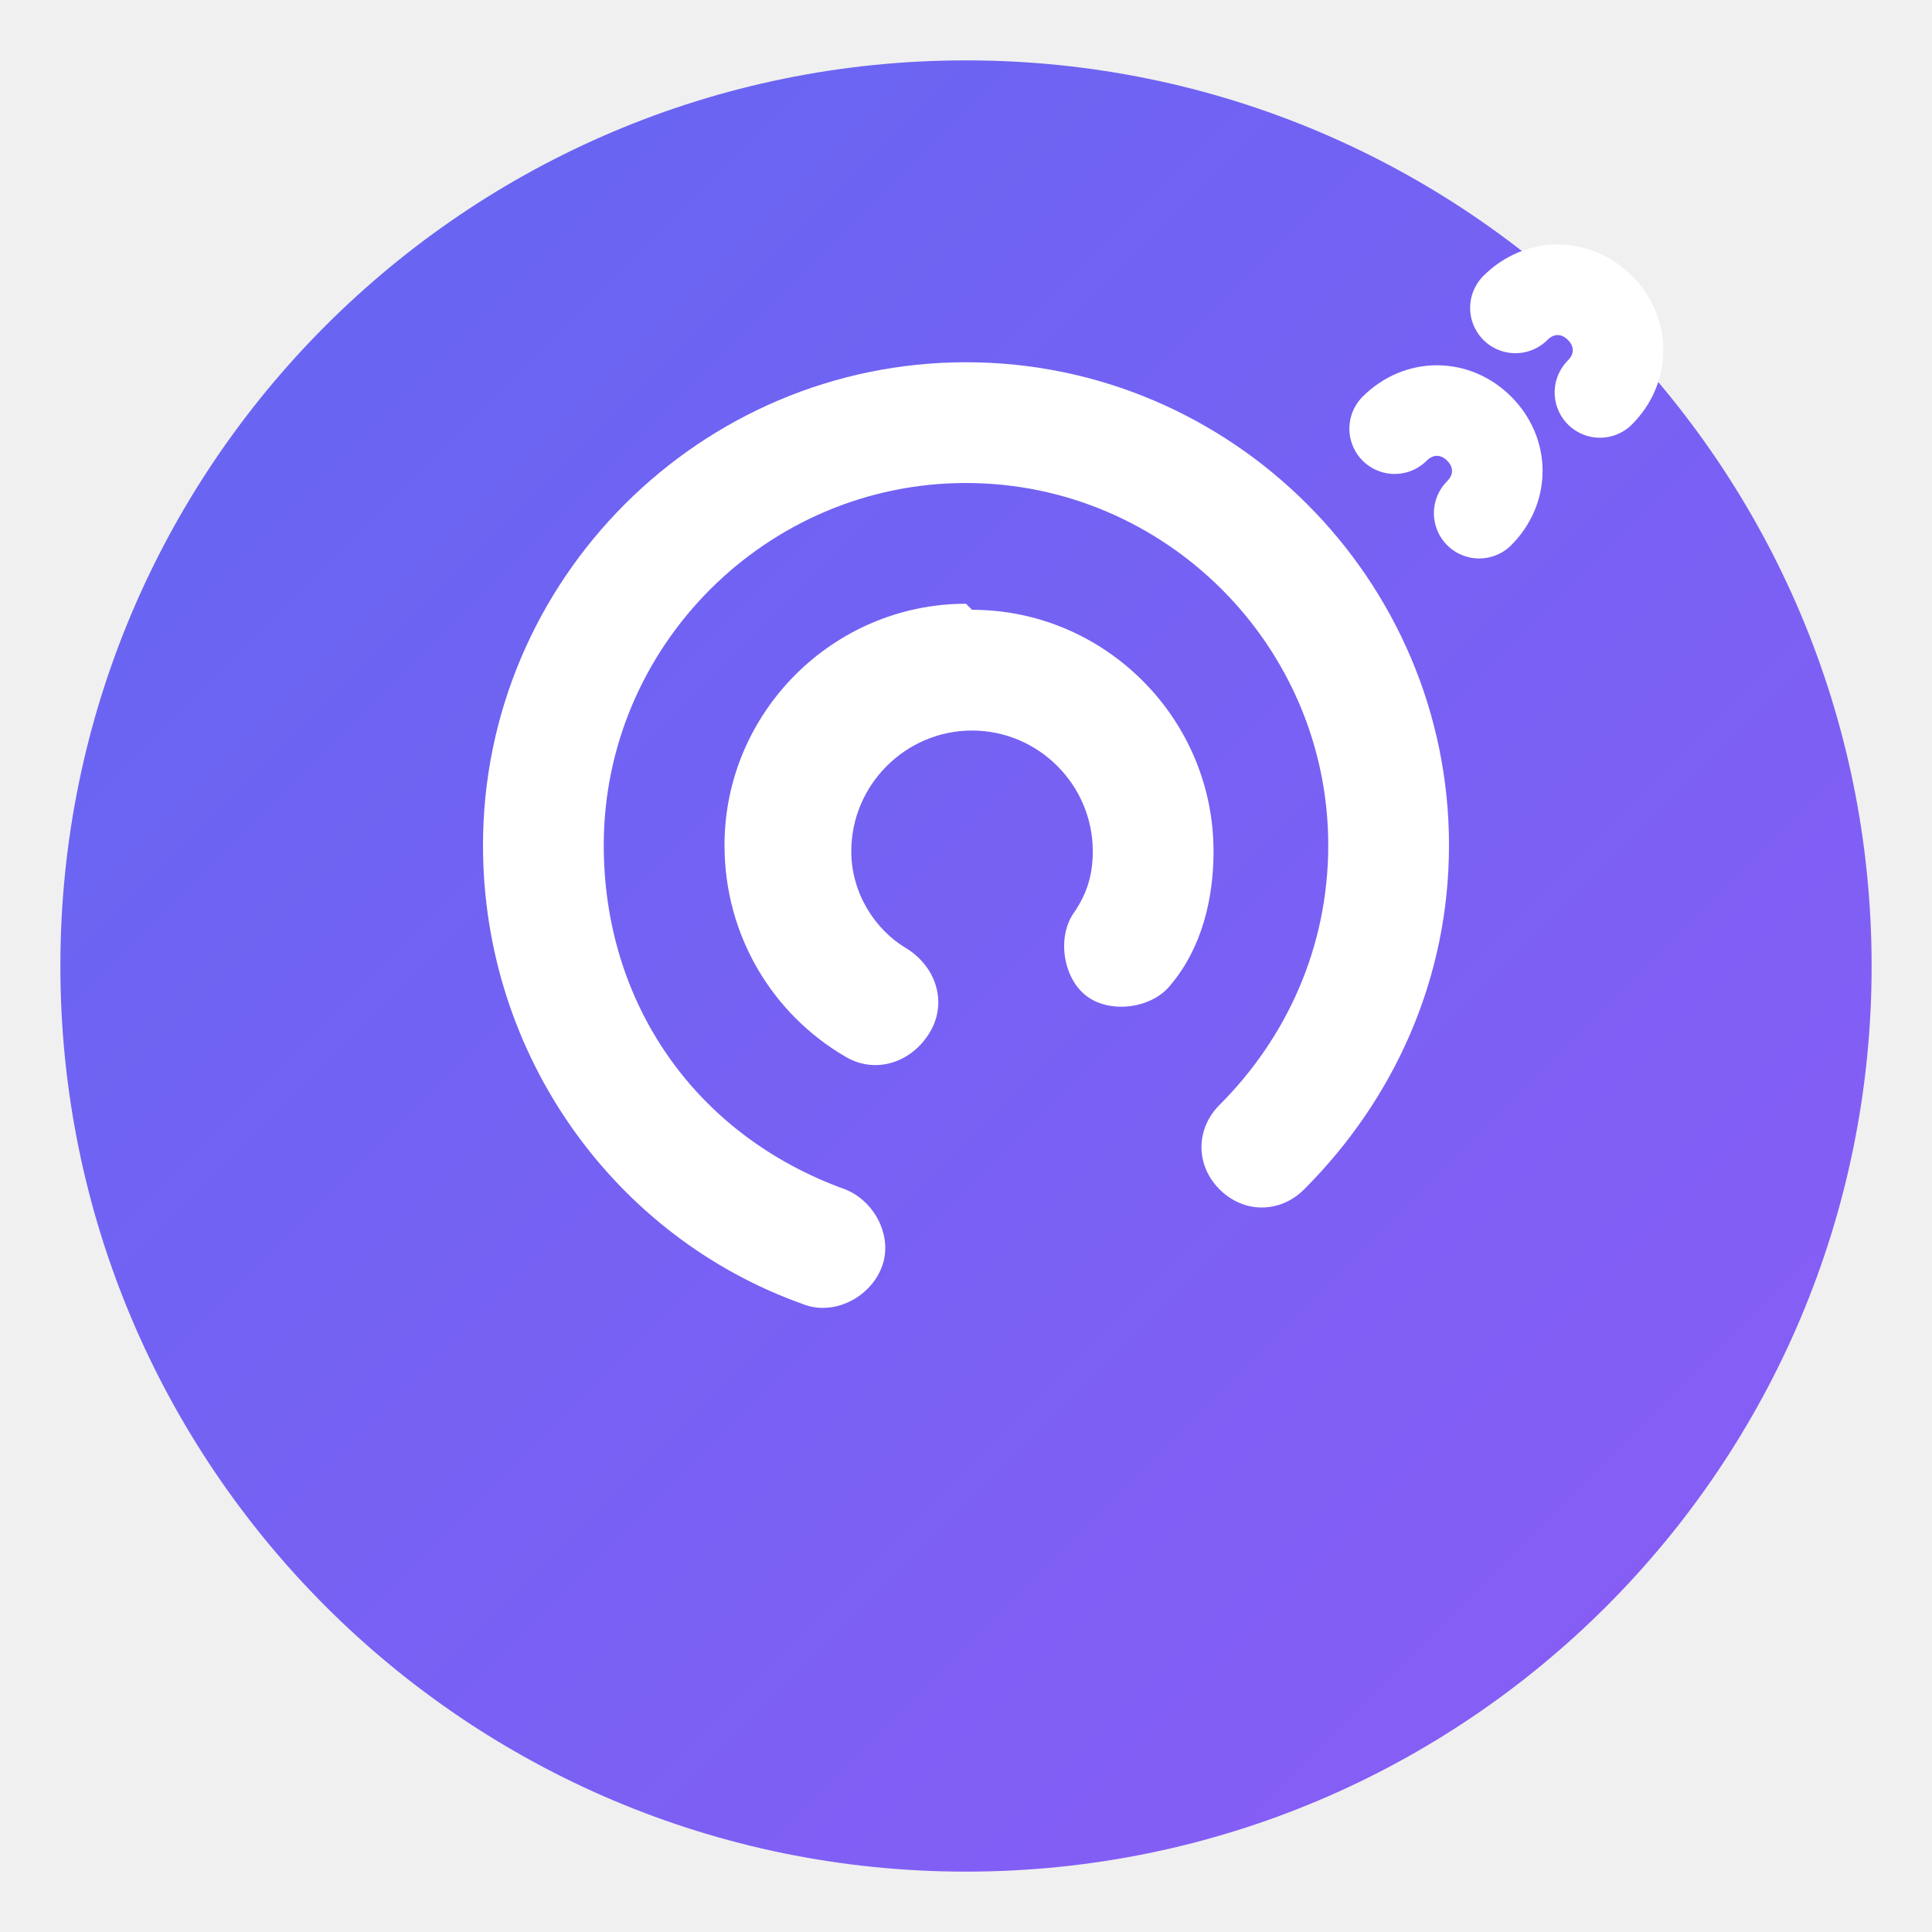
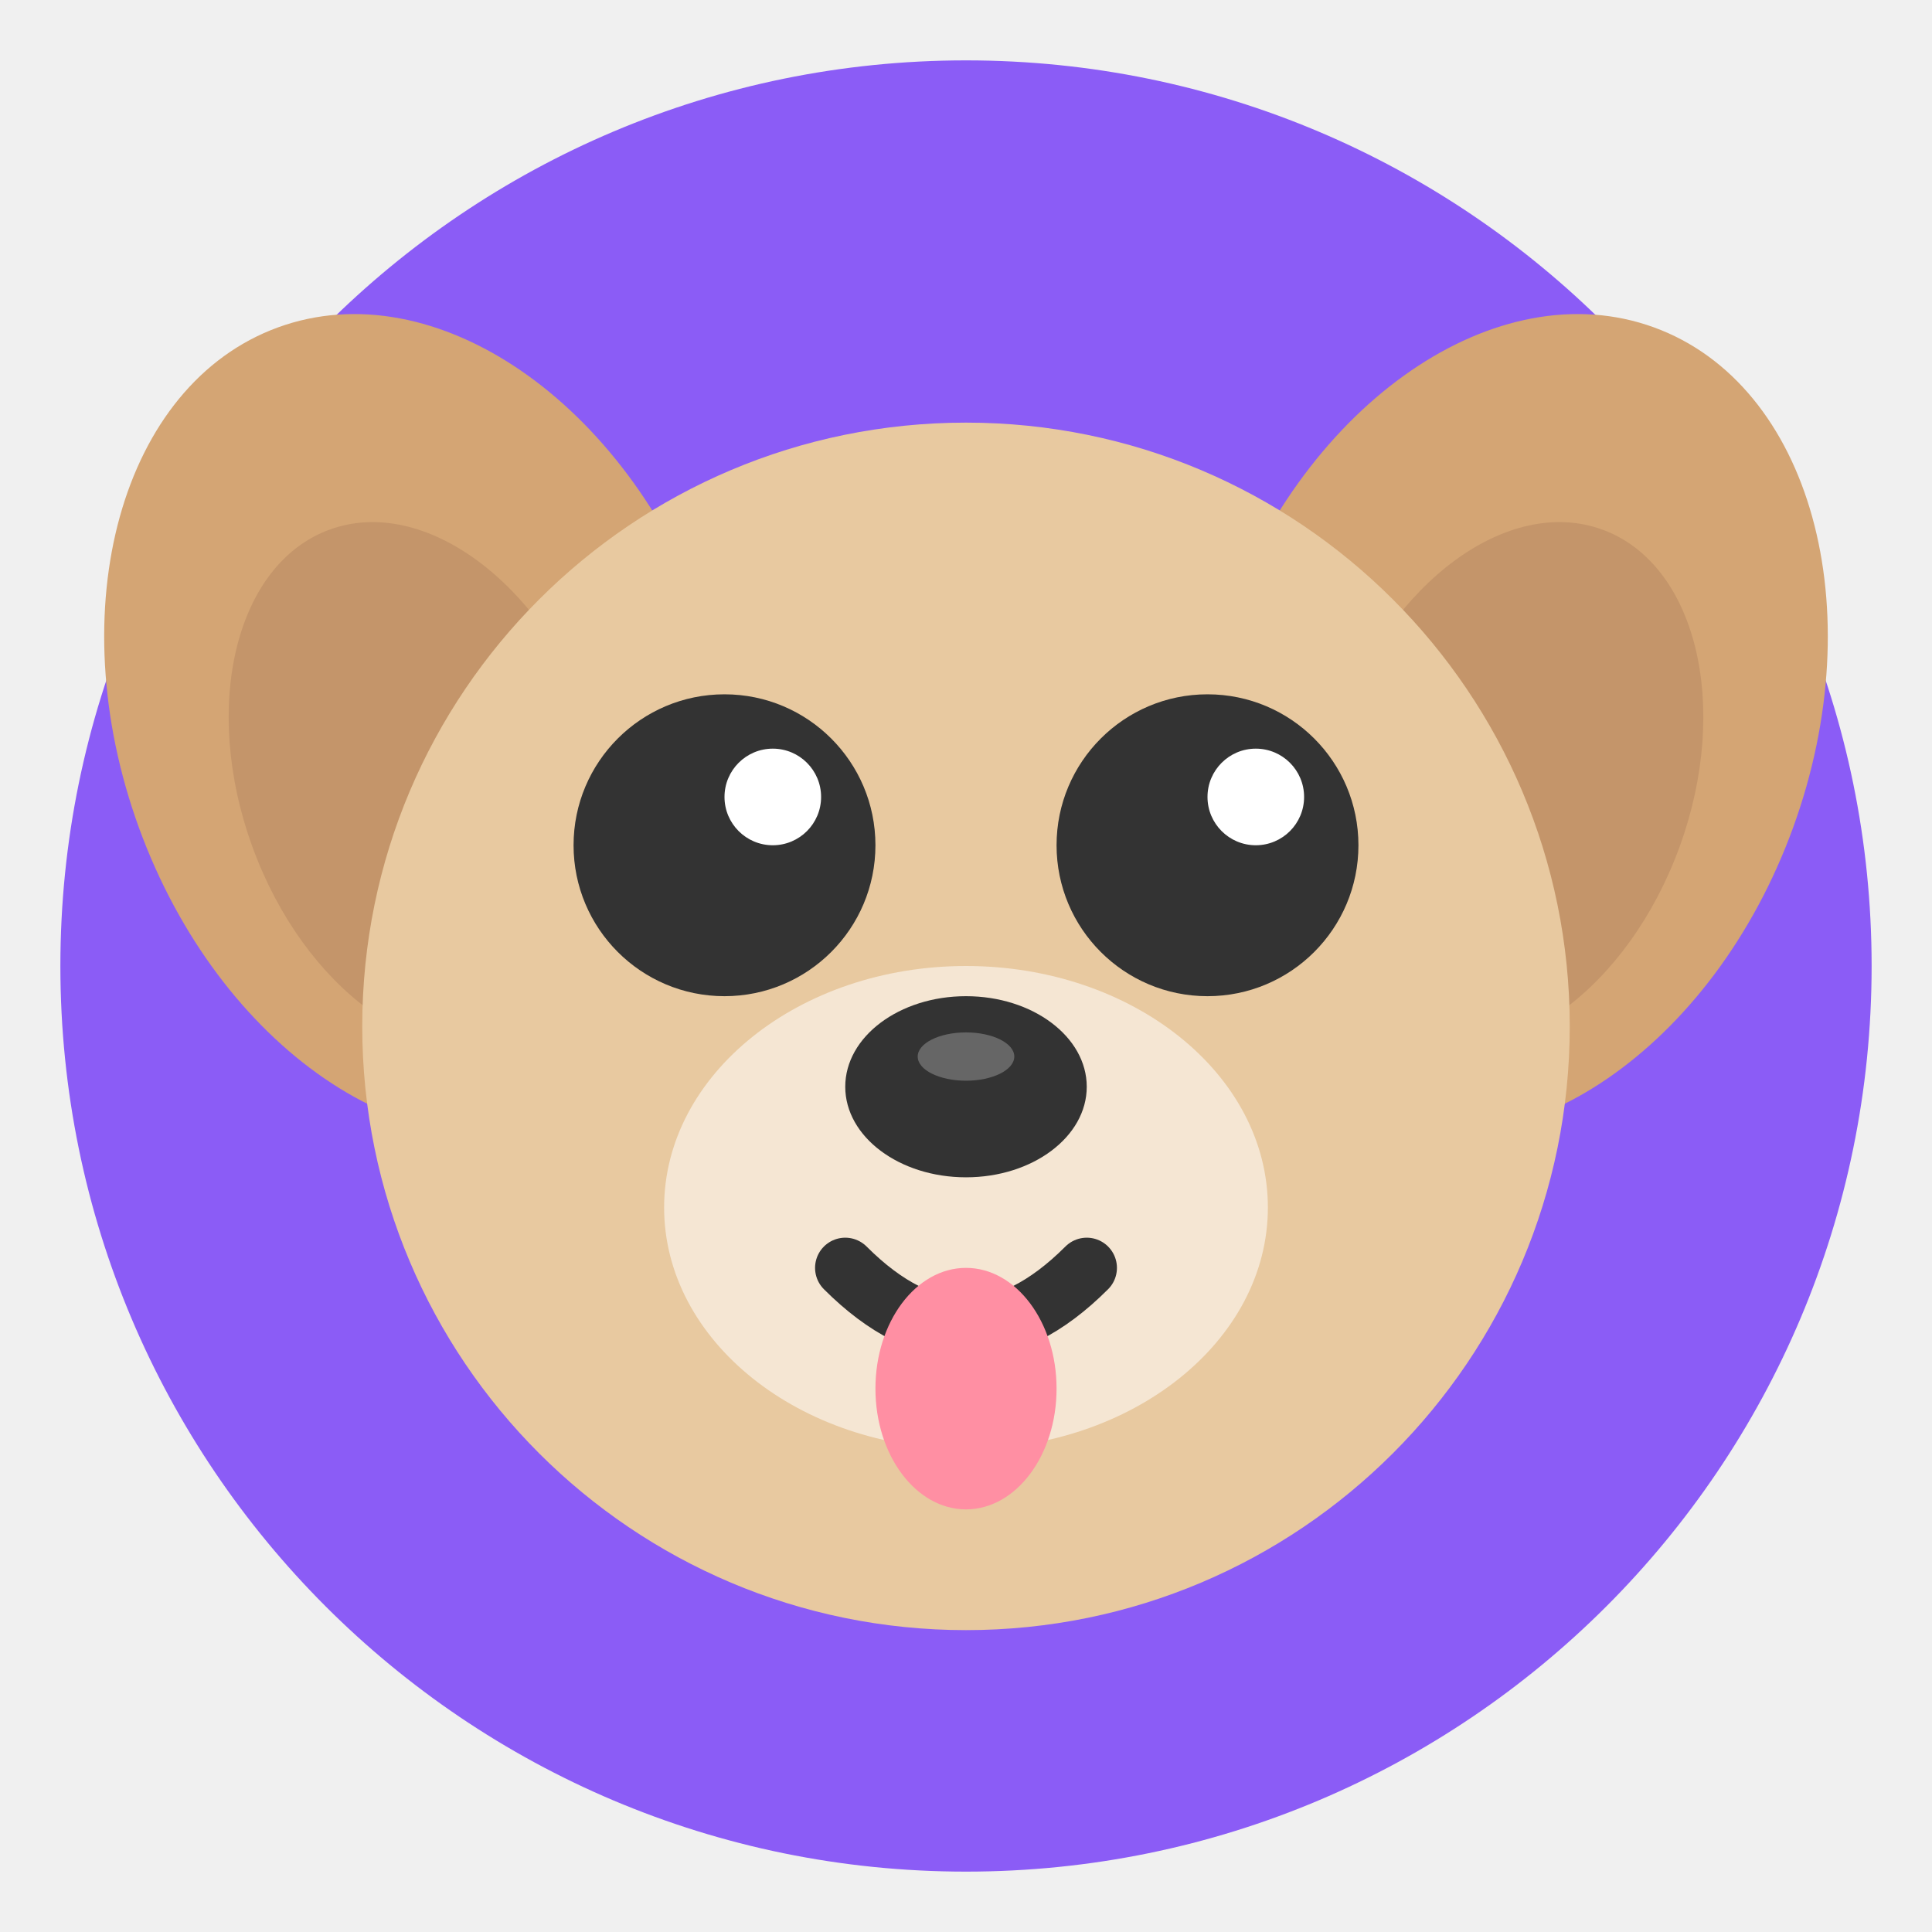
<svg xmlns="http://www.w3.org/2000/svg" viewBox="0 0 32 32">
-   <defs>
-     <linearGradient id="grad" x1="0%" y1="0%" x2="100%" y2="100%">
-       <stop offset="0%" style="stop-color:#6366f1" />
-       <stop offset="100%" style="stop-color:#8b5cf6" />
-     </linearGradient>
-   </defs>
-   <circle cx="16" cy="16" r="15" fill="url(#grad)" />
-   <path d="M16 6c-4.4 0-8 3.6-8 8 0 3.5 2.2 6.5 5.3 7.6.5.2 1.1-.1 1.3-.6.2-.5-.1-1.1-.6-1.3C11.5 18.8 10 16.6 10 14c0-3.3 2.7-6 6-6s6 2.7 6 6c0 1.7-.7 3.2-1.8 4.3-.4.4-.4 1 0 1.4.4.4 1 .4 1.4 0C23.1 18.2 24 16.2 24 14c0-4.4-3.6-8-8-8z" fill="white" />
-   <path d="M16 10c-2.2 0-4 1.8-4 4 0 1.5.8 2.8 2 3.5.5.3 1.1.1 1.4-.4.3-.5.1-1.1-.4-1.4-.5-.3-.9-.9-.9-1.6 0-1.1.9-2 2-2s2 .9 2 2c0 .4-.1.7-.3 1-.3.4-.2 1.1.2 1.4.4.3 1.1.2 1.4-.2.5-.6.7-1.4.7-2.2 0-2.2-1.8-4-4-4z" fill="white" />
-   <path d="M24.5 8.5c.4-.4.4-1 0-1.4s-1-.4-1.4 0" stroke="white" stroke-width="1.5" fill="none" stroke-linecap="round" />
-   <path d="M26.5 6.5c.4-.4.4-1 0-1.4s-1-.4-1.4 0" stroke="white" stroke-width="1.5" fill="none" stroke-linecap="round" />
+   <circle cx="16" cy="16" r="15" fill="#8b5cf6" />
+   <ellipse cx="7" cy="12" rx="5" ry="7" fill="#d4a574" transform="rotate(-20 7 12)" />
+   <ellipse cx="25" cy="12" rx="5" ry="7" fill="#d4a574" transform="rotate(20 25 12)" />
+   <ellipse cx="7" cy="13" rx="3" ry="4.5" fill="#c4956a" transform="rotate(-20 7 13)" />
+   <ellipse cx="25" cy="13" rx="3" ry="4.5" fill="#c4956a" transform="rotate(20 25 13)" />
+   <circle cx="16" cy="17" r="10" fill="#e8c9a0" />
+   <ellipse cx="16" cy="20" rx="5" ry="4" fill="#f5e6d3" />
+   <circle cx="12" cy="14" r="2.5" fill="#333" />
+   <circle cx="20" cy="14" r="2.5" fill="#333" />
+   <circle cx="12.8" cy="13.2" r="0.8" fill="white" />
+   <circle cx="20.8" cy="13.2" r="0.8" fill="white" />
+   <ellipse cx="16" cy="18" rx="2" ry="1.5" fill="#333" />
+   <ellipse cx="16" cy="17.5" rx="0.8" ry="0.4" fill="#666" />
+   <path d="M14 21 Q16 23 18 21" stroke="#333" stroke-width="1" fill="none" stroke-linecap="round" />
+   <ellipse cx="16" cy="23" rx="1.5" ry="2" fill="#ff8fa3" />
</svg>
